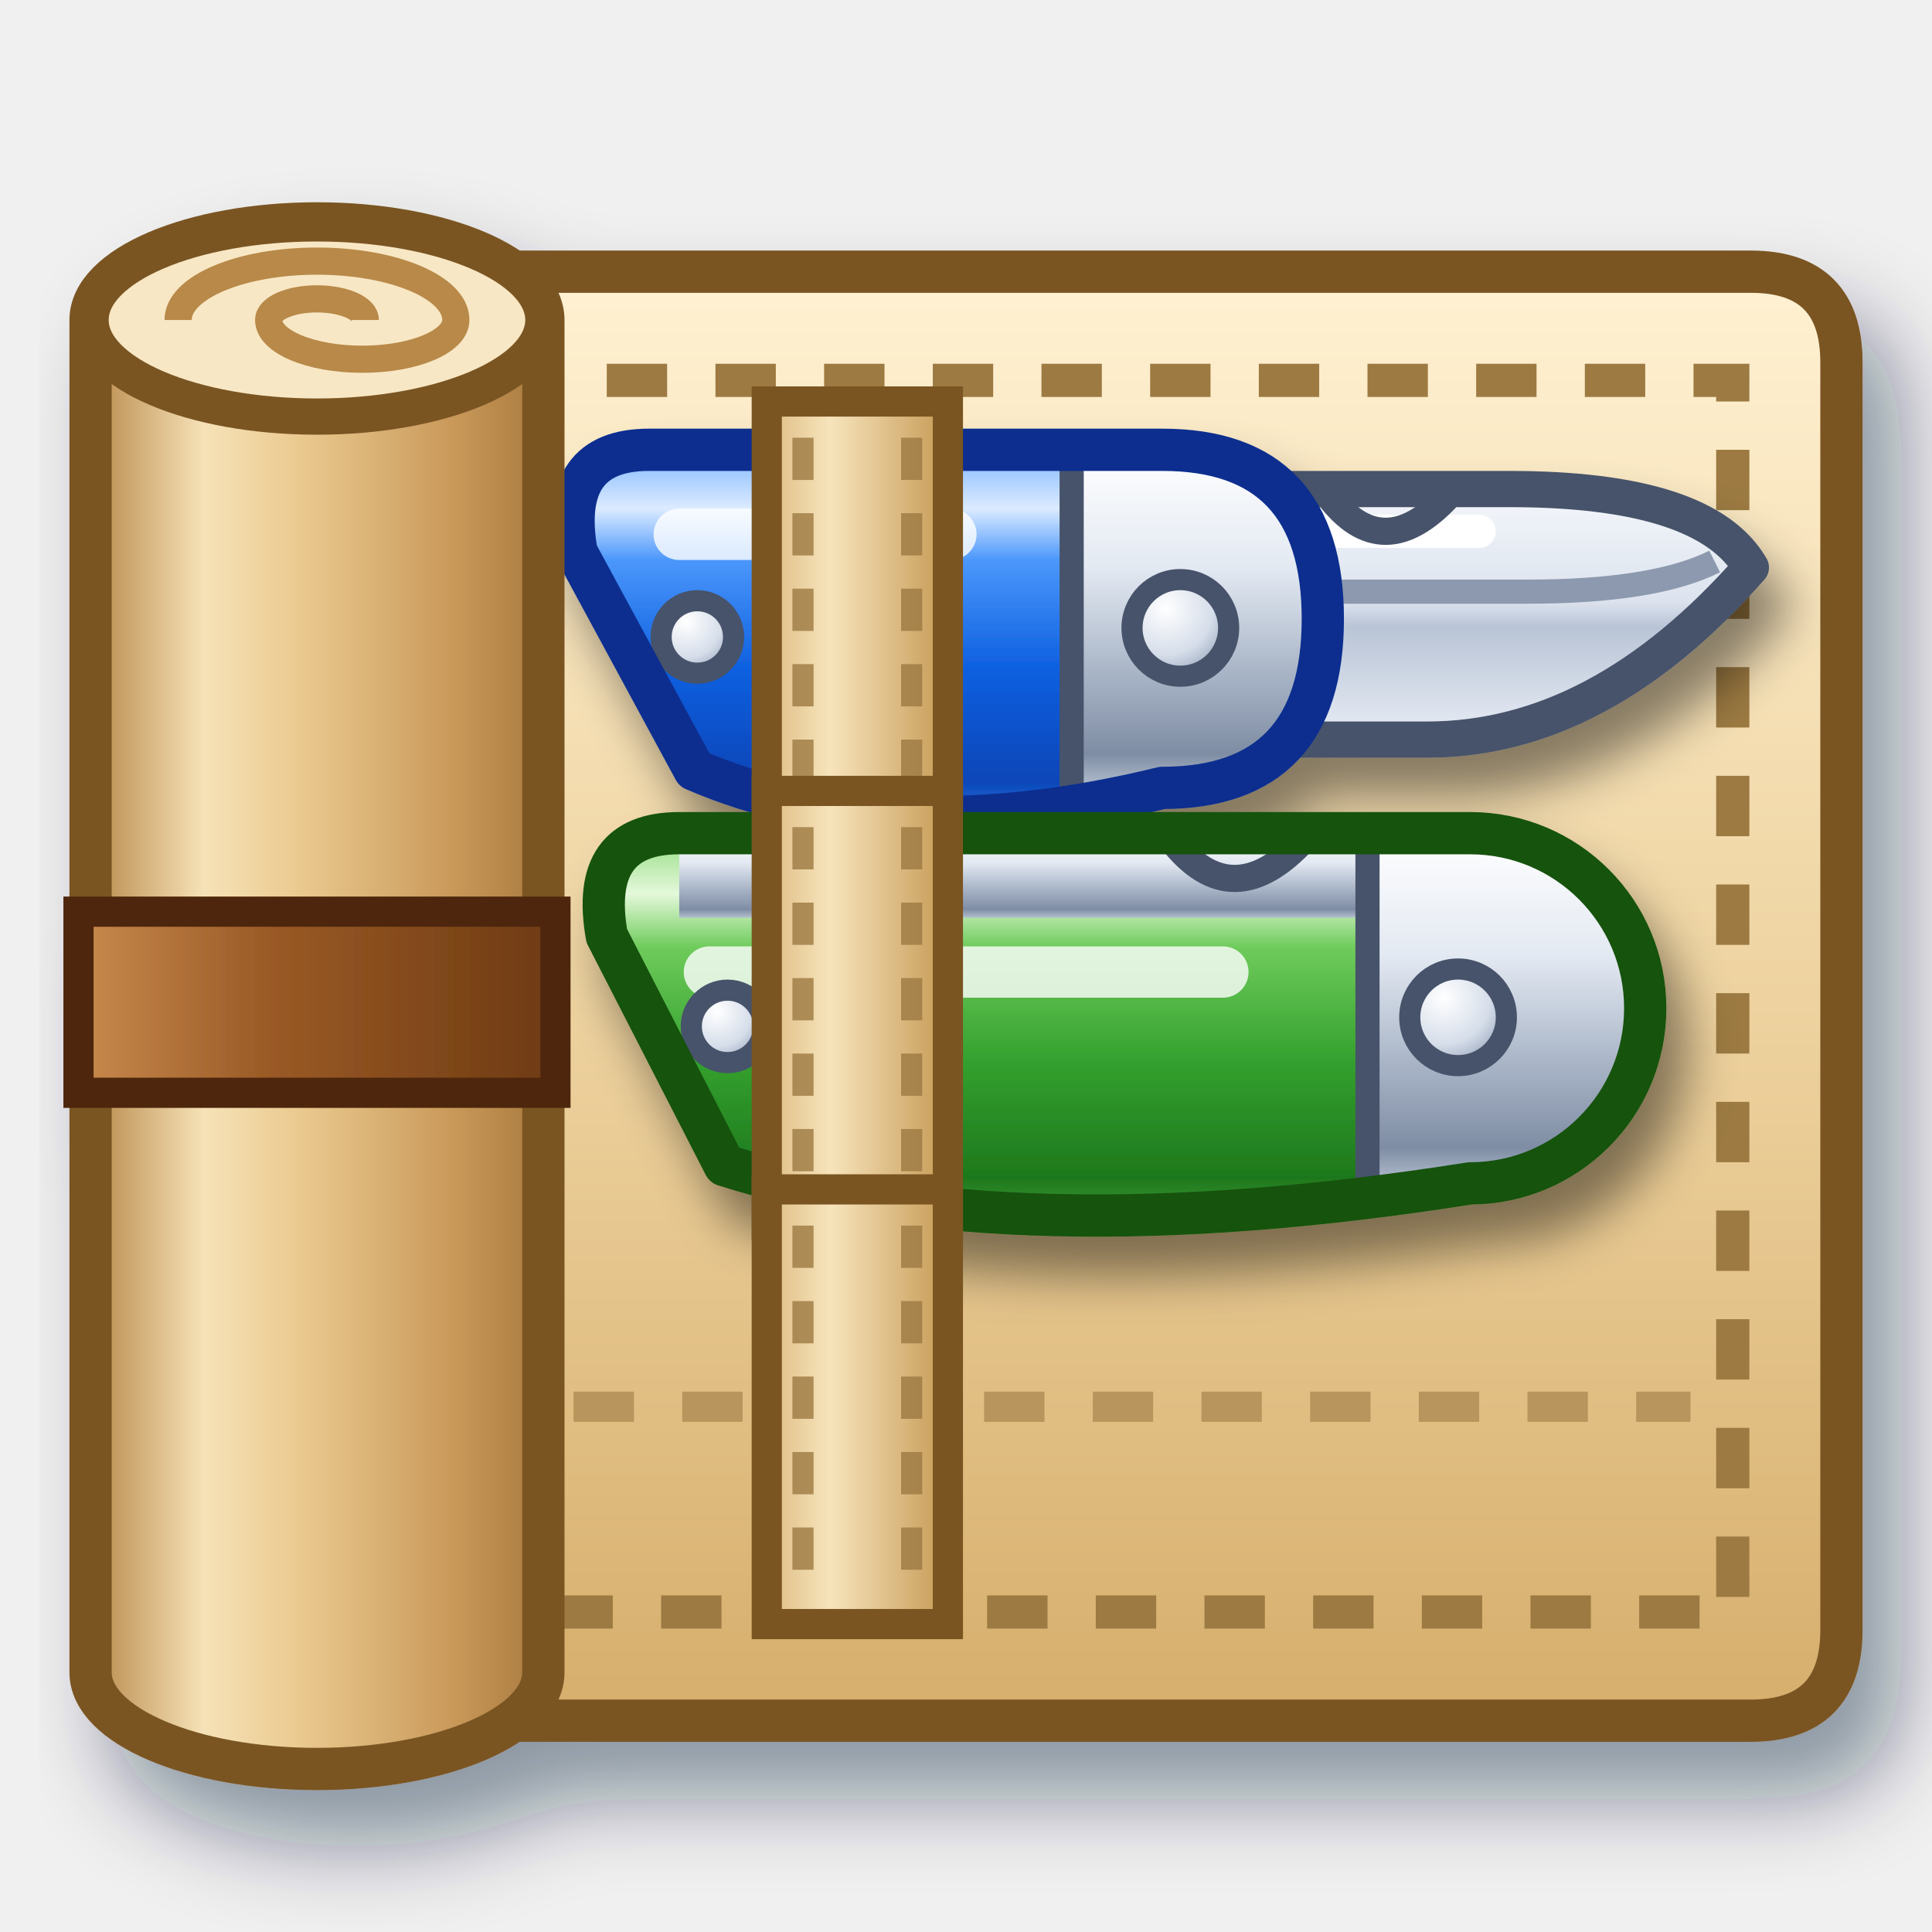
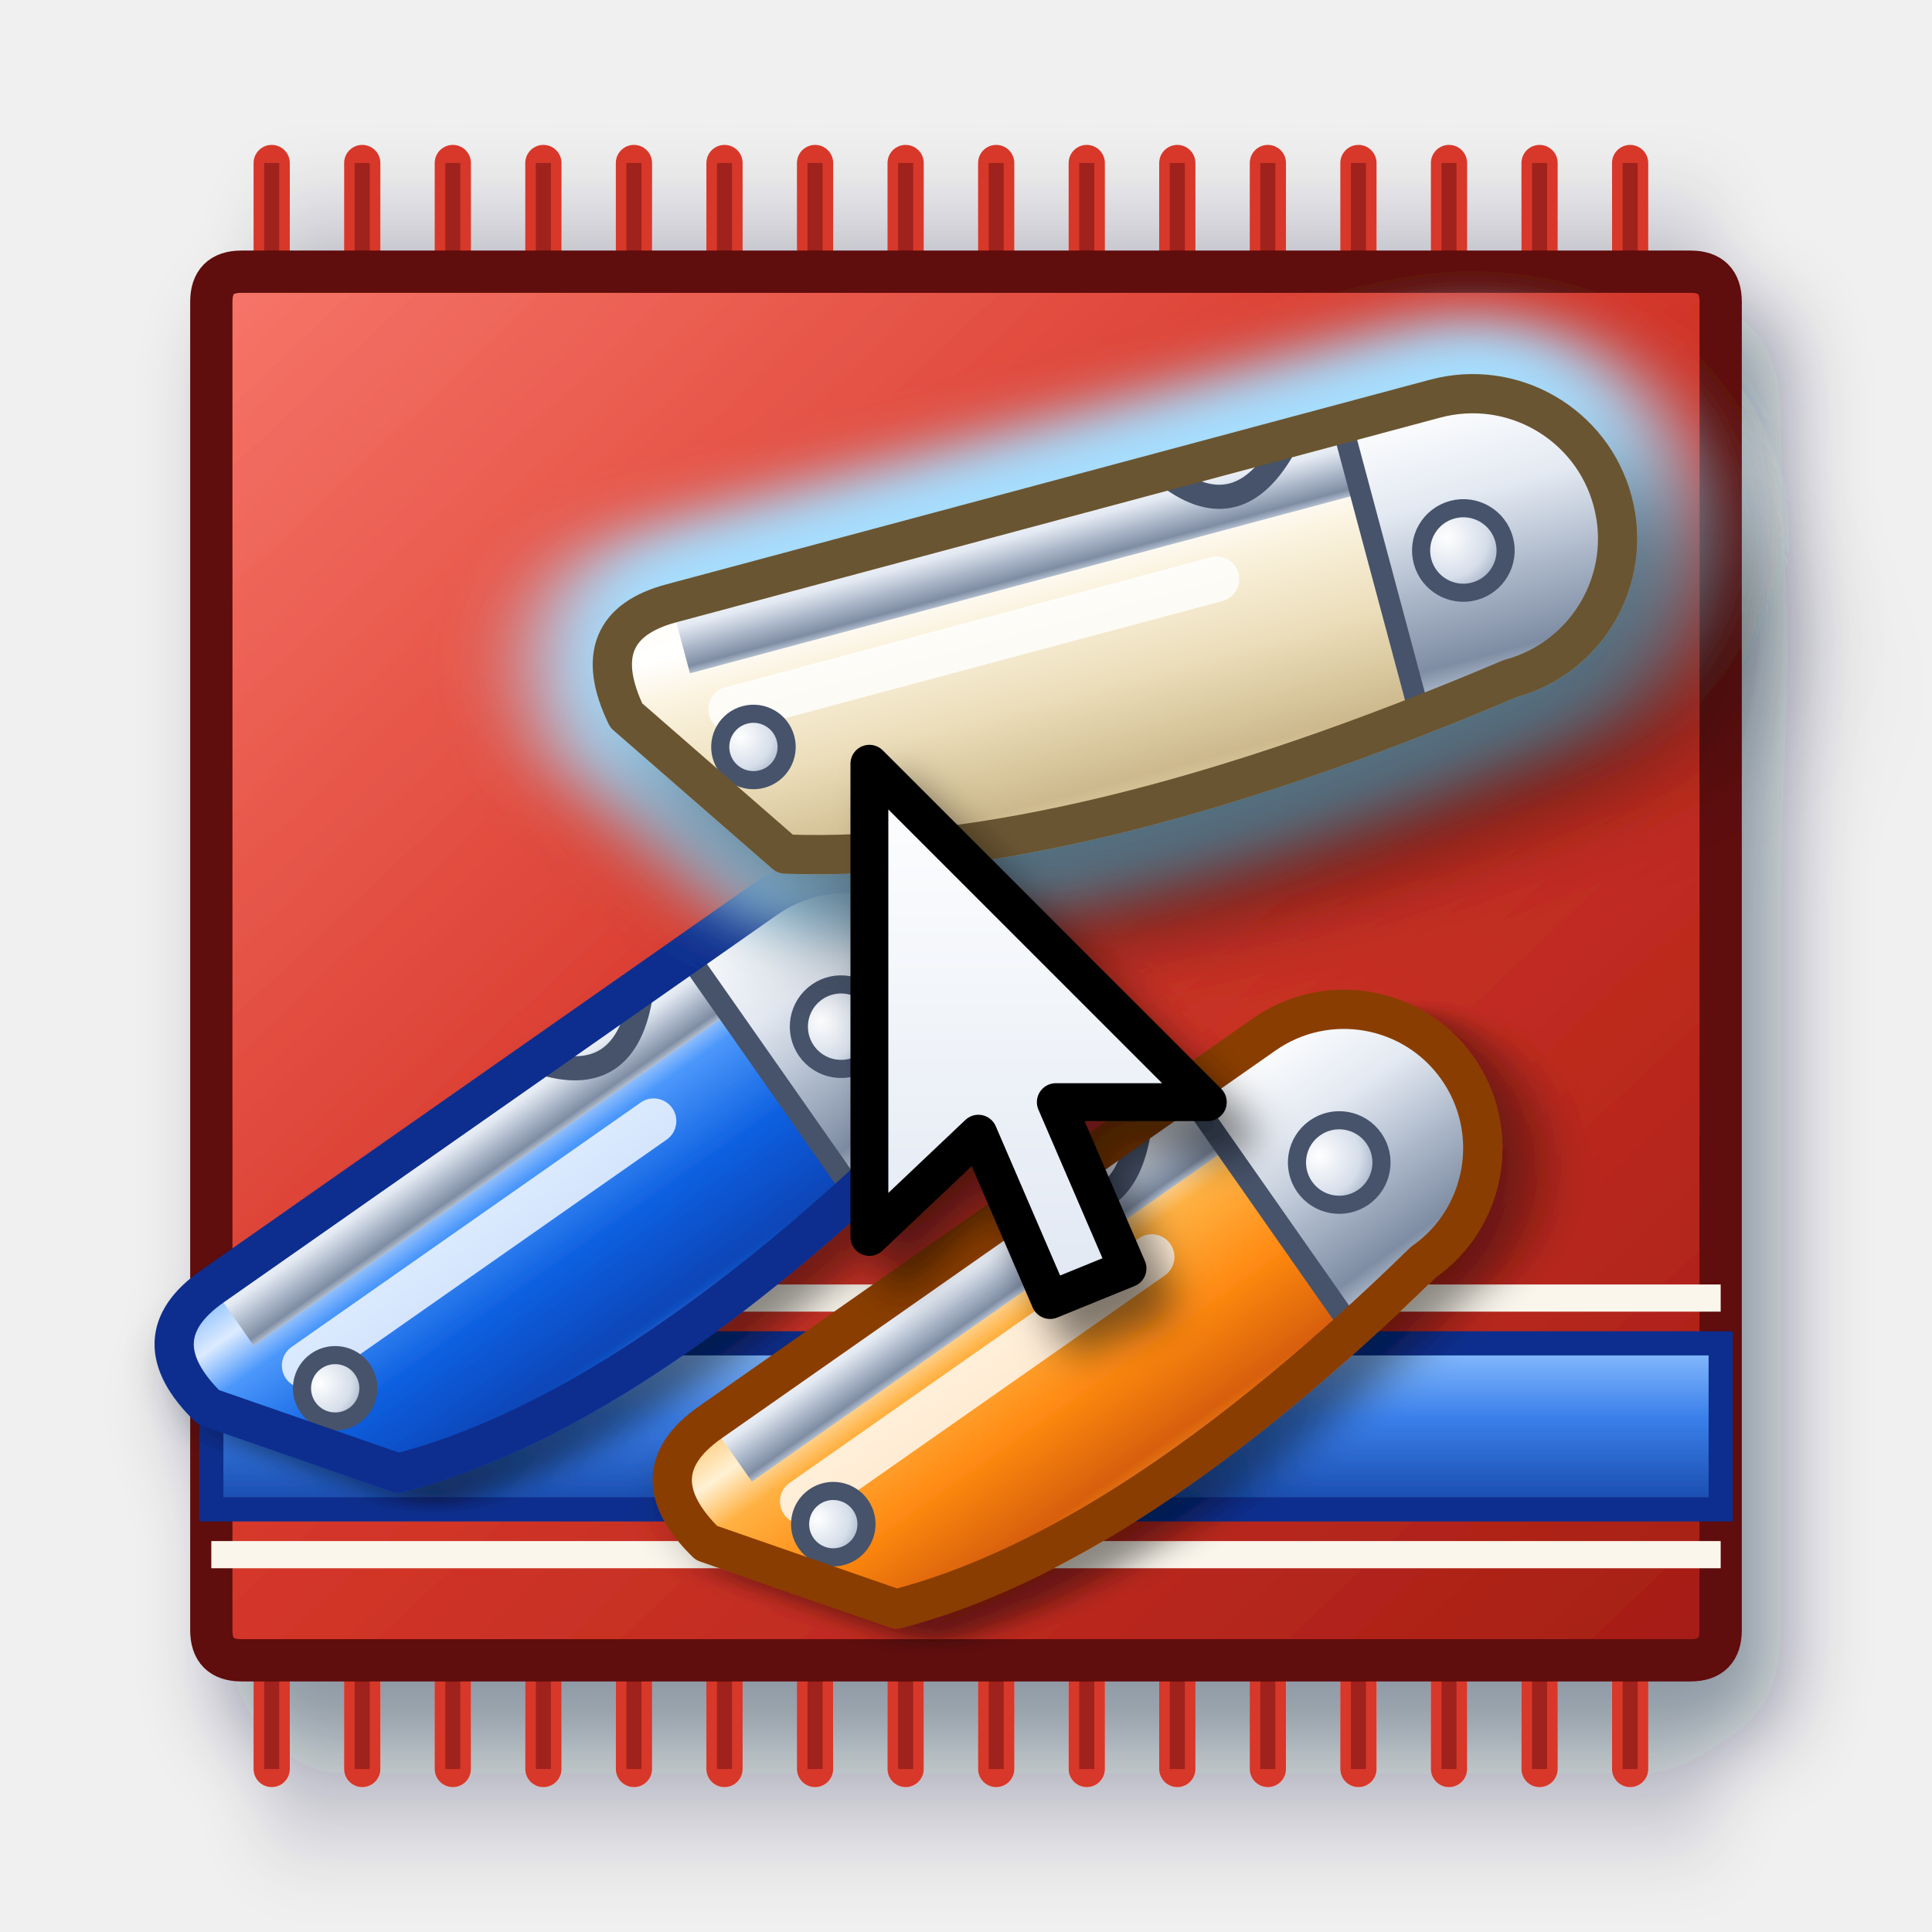
<svg xmlns="http://www.w3.org/2000/svg" viewBox="0 0 64 64" width="64" height="64">
  <defs>
-     <linearGradient id="pk1-blue" x1="0" y1="0" x2="0" y2="1">
+     <linearGradient id="pk1a-blue" x1="0" y1="0" x2="0" y2="1">
      <stop offset="0" stop-color="#7DB6FF" />
      <stop offset="0.16" stop-color="#DCEBFF" />
      <stop offset="0.3" stop-color="#4B97FB" />
      <stop offset="0.6" stop-color="#0D5FE0" />
      <stop offset="0.9" stop-color="#0846B8" />
      <stop offset="1" stop-color="#2C6FDB" />
    </linearGradient>
-     <linearGradient id="pk1-green" x1="0" y1="0" x2="0" y2="1">
+     <linearGradient id="pk1a-green" x1="0" y1="0" x2="0" y2="1">
      <stop offset="0" stop-color="#90DC7E" />
      <stop offset="0.16" stop-color="#E4F8DA" />
      <stop offset="0.3" stop-color="#6ECB5B" />
      <stop offset="0.6" stop-color="#33A02E" />
      <stop offset="0.9" stop-color="#1E781C" />
      <stop offset="1" stop-color="#3F9A36" />
    </linearGradient>
-     <linearGradient id="pk1-amber" x1="0" y1="0" x2="0" y2="1">
+     <linearGradient id="pk1a-amber" x1="0" y1="0" x2="0" y2="1">
      <stop offset="0" stop-color="#FFC66E" />
      <stop offset="0.16" stop-color="#FFF1D4" />
      <stop offset="0.3" stop-color="#FFB142" />
      <stop offset="0.6" stop-color="#FF8A12" />
      <stop offset="0.9" stop-color="#D85F09" />
      <stop offset="1" stop-color="#EE8A2A" />
    </linearGradient>
-     <linearGradient id="pk1-steel" x1="0" y1="0" x2="0" y2="1">
+     <linearGradient id="pk1a-ivory" x1="0" y1="0" x2="0" y2="1">
+       <stop offset="0" stop-color="#FFFDF6" />
+       <stop offset="0.16" stop-color="#FFFFFF" />
+       <stop offset="0.3" stop-color="#FBF3DF" />
+       <stop offset="0.6" stop-color="#EBDDB9" />
+       <stop offset="0.9" stop-color="#CDB98D" />
+       <stop offset="1" stop-color="#DDCDA5" />
+     </linearGradient>
+     <linearGradient id="pk1a-steel" x1="0" y1="0" x2="0" y2="1">
      <stop offset="0" stop-color="#FFFFFF" />
      <stop offset="0.35" stop-color="#E3E9F2" />
      <stop offset="0.65" stop-color="#AAB6C8" />
      <stop offset="0.9" stop-color="#7F8DA4" />
      <stop offset="1" stop-color="#B3BFCF" />
    </linearGradient>
-     <linearGradient id="pk1-blade" x1="0" y1="0" x2="0" y2="1">
+     <linearGradient id="pk1a-blade" x1="0" y1="0" x2="0" y2="1">
      <stop offset="0" stop-color="#F4F7FB" />
      <stop offset="0.45" stop-color="#DCE3EE" />
      <stop offset="0.55" stop-color="#B9C4D6" />
      <stop offset="1" stop-color="#E9EEF6" />
    </linearGradient>
-     <radialGradient id="pk1-pin" cx=".35" cy=".3" r=".8">
+     <radialGradient id="pk1a-pin" cx=".35" cy=".3" r=".8">
      <stop offset="0" stop-color="#FFFFFF" />
      <stop offset="0.6" stop-color="#D6DEEA" />
      <stop offset="1" stop-color="#8C9BB4" />
    </radialGradient>
-     <filter id="pk1-shadow" x="-25%" y="-25%" width="150%" height="150%">
+     <linearGradient id="pk1a-cloth" x1="0" y1="0" x2="1" y2="1">
+       <stop offset="0" stop-color="#F7766A" />
+       <stop offset="0.45" stop-color="#D7382B" />
+       <stop offset="1" stop-color="#A41D14" />
+     </linearGradient>
+     <radialGradient id="pk1a-sheen" cx=".3" cy=".25" r=".7">
+       <stop offset="0" stop-color="#FFFFFF" />
+       <stop offset="1" stop-color="#FFFFFF" />
+     </radialGradient>
+     <linearGradient id="pk1a-stripe" x1="0" y1="0" x2="0" y2="1">
+       <stop offset="0" stop-color="#8CC0FF" />
+       <stop offset="0.45" stop-color="#3A7FEA" />
+       <stop offset="1" stop-color="#1748A8" />
+     </linearGradient>
+     <linearGradient id="pk1a-stripev" x1="0" y1="0" x2="1" y2="0">
+       <stop offset="0" stop-color="#8CC0FF" />
+       <stop offset="0.45" stop-color="#3A7FEA" />
+       <stop offset="1" stop-color="#1748A8" />
+     </linearGradient>
+     <linearGradient id="pk1a-cur" x1="0" y1="0" x2="0" y2="1">
+       <stop offset="0" stop-color="#FFFFFF" />
+       <stop offset="1" stop-color="#E1E8F3" />
+     </linearGradient>
+     <filter id="pk1a-shadow" x="-25%" y="-25%" width="150%" height="150%">
      <feDropShadow dx="1.3" dy="1.9" stdDeviation="1.4" flood-color="#06143A" flood-opacity=".42" />
    </filter>
-     <filter id="pk1-ks" x="-20%" y="-40%" width="140%" height="180%">
-       <feDropShadow dx=".7" dy="1.3" stdDeviation=".8" flood-color="#000" flood-opacity=".45" />
+     <filter id="pk1a-ks" x="-20%" y="-40%" width="140%" height="180%">
+       <feDropShadow dx=".6" dy="1.1" stdDeviation=".7" flood-color="#000" flood-opacity=".45" />
    </filter>
-     <linearGradient id="pk1-canvas" x1="0" y1="0" x2="0" y2="1">
-       <stop offset="0" stop-color="#FFF1D2" />
-       <stop offset="0.5" stop-color="#EED3A0" />
-       <stop offset="1" stop-color="#D6AE6C" />
-     </linearGradient>
-     <linearGradient id="pk1-roll" x1="0" y1="0" x2="1" y2="0">
-       <stop offset="0" stop-color="#B8894A" />
-       <stop offset="0.25" stop-color="#F6E2B8" />
-       <stop offset="0.45" stop-color="#EBCB91" />
-       <stop offset="0.8" stop-color="#C9995A" />
-       <stop offset="1" stop-color="#A97A3E" />
-     </linearGradient>
-     <linearGradient id="pk1-strap" x1="0" y1="0" x2="1" y2="0">
-       <stop offset="0" stop-color="#C98A4E" />
-       <stop offset="0.4" stop-color="#9A5A26" />
-       <stop offset="1" stop-color="#6E3A12" />
-     </linearGradient>
-     <linearGradient id="pk1-loop" x1="0" y1="0" x2="1" y2="0">
-       <stop offset="0" stop-color="#DDBB80" />
-       <stop offset="0.35" stop-color="#F7E4BC" />
-       <stop offset="1" stop-color="#C69A55" />
-     </linearGradient>
+     <filter id="pk1a-lift" x="-30%" y="-60%" width="160%" height="240%">
+       <feDropShadow dx="1.8" dy="3.6" stdDeviation="1.9" flood-color="#000" flood-opacity=".5" />
+     </filter>
+     <filter id="pk1a-glow" x="-30%" y="-60%" width="160%" height="220%">
+       <feGaussianBlur stdDeviation="1.2" />
+     </filter>
+     <filter id="pk1a-cs" x="-40%" y="-30%" width="200%" height="170%">
+       <feDropShadow dx="1" dy="1.2" stdDeviation=".7" flood-color="#000" flood-opacity=".5" />
+     </filter>
  </defs>
-   <g filter="url(#pk1-shadow)">
-     <path d="M12 9H58Q61 9 61 12V54Q61 57 58 57H12Z" fill="url(#pk1-canvas)" stroke="#7A5524" stroke-width="1.4" stroke-linejoin="round" />
-     <path d="M16.5 12.6H57.4V53.4H16.5" fill="none" stroke="#9C7A42" stroke-width="1.1" stroke-dasharray="2 1.6" />
-     <path d="M19 46.6H24.6M32.6 46.6H56" stroke="#9C7A42" stroke-opacity=".6" stroke-width="1" stroke-dasharray="2 1.6" />
-     <g transform="translate(38.5 20.5) rotate(0)">
-       <g filter="url(#pk1-ks)">
-         <path d="M0 -4.3H11.5Q18 -4.3 19.5 -1.7Q14.5 4 8.78 4H0Z" fill="url(#pk1-blade)" stroke="#46526A" stroke-width="1.2" stroke-linejoin="round" />
-         <path d="M3 -0.9H12.09Q16.3 -0.9 18.3 -1.9" fill="none" stroke="#8C99AE" stroke-width=".8" />
-         <path d="M3 -2.9H10.5" stroke="#fff" stroke-width="1.1" stroke-linecap="round" />
-         <path d="M5.5 -4.1q1.8 2.4 4 0" fill="none" stroke="#46526A" stroke-width=".9" />
-         <path d="M-17 -5.6H0Q5.32 -5.6 5.32 0Q5.32 5.6 0 5.6Q-9 7.8 -15.5 5L-19.4 -2.2Q-20 -5.6 -17 -5.6Z" fill="url(#pk1-blue)" />
-         <path d="M-16 -2.8H-7" stroke="#fff" stroke-opacity=".8" stroke-width="1.7" stroke-linecap="round" />
-         <path d="M-3 -5.6H0Q5.32 -5.6 5.32 0Q5.32 5.6 0 5.6H-3Z" fill="url(#pk1-steel)" />
-         <path d="M-3 -5.6V5.8" stroke="#46526A" stroke-width=".8" />
-         <circle cx="0.6" cy="0.3" r="1.6" fill="url(#pk1-pin)" stroke="#46526A" stroke-width=".7" />
-         <circle cx="-15.4" cy="0.6" r="1.2" fill="url(#pk1-pin)" stroke="#46526A" stroke-width=".7" />
-         <path d="M-17 -5.6H0Q5.32 -5.6 5.32 0Q5.32 5.6 0 5.6Q-9 7.8 -15.5 5L-19.4 -2.2Q-20 -5.6 -17 -5.6Z" fill="none" stroke="#0A2F8F" stroke-width="1.4" stroke-linejoin="round" />
+   <g filter="url(#pk1a-shadow)">
+     <path d="M9 9V5.4M9 55V58.6M12 9V5.4M12 55V58.6M15 9V5.4M15 55V58.6M18 9V5.4M18 55V58.6M21 9V5.4M21 55V58.6M24 9V5.4M24 55V58.6M27 9V5.4M27 55V58.6M30 9V5.4M30 55V58.6M33 9V5.4M33 55V58.6M36 9V5.4M36 55V58.6M39 9V5.4M39 55V58.6M42 9V5.4M42 55V58.6M45 9V5.4M45 55V58.6M48 9V5.4M48 55V58.6M51 9V5.4M51 55V58.6M54 9V5.4M54 55V58.6" stroke="#D7382B" stroke-width="1.2" stroke-linecap="round" />
+     <path d="M9 9V5.4M9 55V58.6M12 9V5.4M12 55V58.6M15 9V5.4M15 55V58.6M18 9V5.4M18 55V58.6M21 9V5.4M21 55V58.6M24 9V5.4M24 55V58.6M27 9V5.4M27 55V58.6M30 9V5.4M30 55V58.6M33 9V5.4M33 55V58.6M36 9V5.4M36 55V58.6M39 9V5.4M39 55V58.6M42 9V5.4M42 55V58.6M45 9V5.4M45 55V58.6M48 9V5.4M48 55V58.6M51 9V5.4M51 55V58.6M54 9V5.4M54 55V58.6" stroke="#5E0C08" stroke-opacity=".45" stroke-width=".5" />
+     <path d="M8 9H56Q57 9 57 10V54Q57 55 56 55H8Q7 55 7 54V10Q7 9 8 9Z" fill="url(#pk1a-cloth)" stroke="#5E0C08" stroke-width="1.4" stroke-linejoin="round" />
+     <rect x="7" y="44.5" width="50" height="5.5" fill="url(#pk1a-stripe)" stroke="#0A2F8F" stroke-width=".8" />
+     <path d="M7 43H57M7 51.5H57" stroke="#FBF6EC" stroke-width=".9" />
+     <g transform="translate(19.5 39.5) rotate(-35)">
+       <g filter="url(#pk1a-ks)">
+         <path d="M-12 -4.6H10.4A4.6 4.6 0 0 1 10.4 4.6Q-3 6.8 -10.5 4L-14.4 -1.4Q-15 -4.6 -12 -4.6Z" fill="url(#pk1a-blue)" />
+         <rect x="-12" y="-4.6" width="19.2" height="2.4" fill="url(#pk1a-steel)" />
+         <path d="M1.2 -4.4q1.8 2.3 4 0" fill="none" stroke="#46526A" stroke-width=".8" />
+         <path d="M-11 -0.7H3.12" stroke="#fff" stroke-opacity=".8" stroke-width="1.5" stroke-linecap="round" />
+         <path d="M7.2 -4.6H10.4A4.6 4.6 0 0 1 10.4 4.6H7.2Z" fill="url(#pk1a-steel)" />
+         <path d="M7.2 -4.6V4.9" stroke="#46526A" stroke-width=".7" />
+         <circle cx="10" cy="0.3" r="1.4" fill="url(#pk1a-pin)" stroke="#46526A" stroke-width=".6" />
+         <circle cx="-10.6" cy="0.5" r="1.1" fill="url(#pk1a-pin)" stroke="#46526A" stroke-width=".6" />
+         <path d="M-12 -4.6H10.4A4.6 4.6 0 0 1 10.4 4.6Q-3 6.8 -10.5 4L-14.4 -1.4Q-15 -4.6 -12 -4.6Z" fill="none" stroke="#0A2F8F" stroke-width="1.3" stroke-linejoin="round" />
      </g>
    </g>
-     <path d="M25.4 13.3H31.4V27.7H25.4Z" fill="url(#pk1-loop)" stroke="#7A5524" stroke-width="1" />
-     <path d="M26.6 14.5V26.5M30.2 14.5V26.5" stroke="#9C7A42" stroke-opacity=".8" stroke-width=".7" stroke-dasharray="1.4 1.1" />
-     <g transform="translate(37 33.4) rotate(0)">
-       <g filter="url(#pk1-ks)">
-         <path d="M-14.5 -5.8H11.7A5.8 5.8 0 0 1 11.7 5.8Q-3.5 8.2 -13 5.2L-16.9 -2.4Q-17.5 -5.8 -14.5 -5.8Z" fill="url(#pk1-green)" />
-         <rect x="-14.5" y="-5.8" width="22.8" height="2.8" fill="url(#pk1-steel)" />
-         <path d="M1.8 -5.6q2 2.6 4.4 0" fill="none" stroke="#46526A" stroke-width=".9" />
-         <path d="M-13.5 -1.2H3.51" stroke="#fff" stroke-opacity=".8" stroke-width="1.7" stroke-linecap="round" />
-         <path d="M8.3 -5.8H11.7A5.8 5.8 0 0 1 11.7 5.8H8.3Z" fill="url(#pk1-steel)" />
-         <path d="M8.3 -5.8V6.1" stroke="#46526A" stroke-width=".8" />
-         <circle cx="11.3" cy="0.3" r="1.6" fill="url(#pk1-pin)" stroke="#46526A" stroke-width=".7" />
-         <circle cx="-12.9" cy="0.6" r="1.2" fill="url(#pk1-pin)" stroke="#46526A" stroke-width=".7" />
-         <path d="M-14.5 -5.8H11.7A5.8 5.8 0 0 1 11.7 5.8Q-3.5 8.2 -13 5.2L-16.9 -2.4Q-17.5 -5.8 -14.5 -5.8Z" fill="none" stroke="#17520F" stroke-width="1.4" stroke-linejoin="round" />
+     <g transform="translate(36 44) rotate(-35)">
+       <g filter="url(#pk1a-ks)">
+         <path d="M-12 -4.6H10.4A4.6 4.6 0 0 1 10.4 4.6Q-3 6.8 -10.5 4L-14.4 -1.4Q-15 -4.6 -12 -4.6Z" fill="url(#pk1a-amber)" />
+         <rect x="-12" y="-4.6" width="19.2" height="2.4" fill="url(#pk1a-steel)" />
+         <path d="M1.2 -4.4q1.8 2.3 4 0" fill="none" stroke="#46526A" stroke-width=".8" />
+         <path d="M-11 -0.7H3.12" stroke="#fff" stroke-opacity=".8" stroke-width="1.5" stroke-linecap="round" />
+         <path d="M7.2 -4.6H10.4A4.6 4.6 0 0 1 10.4 4.6H7.2Z" fill="url(#pk1a-steel)" />
+         <path d="M7.2 -4.6V4.9" stroke="#46526A" stroke-width=".7" />
+         <circle cx="10" cy="0.3" r="1.4" fill="url(#pk1a-pin)" stroke="#46526A" stroke-width=".6" />
+         <circle cx="-10.6" cy="0.5" r="1.1" fill="url(#pk1a-pin)" stroke="#46526A" stroke-width=".6" />
+         <path d="M-12 -4.6H10.4A4.6 4.6 0 0 1 10.4 4.6Q-3 6.8 -10.5 4L-14.4 -1.4Q-15 -4.6 -12 -4.6Z" fill="none" stroke="#8A3C00" stroke-width="1.3" stroke-linejoin="round" />
      </g>
    </g>
-     <path d="M25.4 26.2H31.4V40.6H25.4Z" fill="url(#pk1-loop)" stroke="#7A5524" stroke-width="1" />
-     <path d="M26.6 27.4V39.4M30.2 27.4V39.4" stroke="#9C7A42" stroke-opacity=".8" stroke-width=".7" stroke-dasharray="1.4 1.1" />
-     <path d="M25.4 39.4H31.4V53.8H25.4Z" fill="url(#pk1-loop)" stroke="#7A5524" stroke-width="1" />
-     <path d="M26.6 40.6V52.6M30.2 40.6V52.6" stroke="#9C7A42" stroke-opacity=".8" stroke-width=".7" stroke-dasharray="1.4 1.1" />
-     <path d="M3 10.6A7.5 3.2 0 0 1 18 10.6V55.4A7.5 3.2 0 0 1 3 55.4Z" fill="url(#pk1-roll)" stroke="#7A5524" stroke-width="1.4" stroke-linejoin="round" />
-     <ellipse cx="10.5" cy="10.6" rx="7.5" ry="3.2" fill="#F8E7C4" stroke="#7A5524" stroke-width="1.2" />
-     <path d="M10.5 10.6m-4.6 0a4.6 1.95 0 1 1 9.2 0a3.1 1.3 0 1 1 -6.2 0a1.6 .7 0 1 1 3.2 0" fill="none" stroke="#B8894A" stroke-width=".9" />
-     <path d="M2.6 30.2H18.4V36.2H2.6Z" fill="url(#pk1-strap)" stroke="#4E2708" stroke-width="1" />
+     <g transform="translate(37 21) rotate(-15)">
+       <g filter="url(#pk1a-glow)">
+         <path d="M-14 -4.8H12.2A4.8 4.8 0 0 1 12.2 4.8Q-3.4 7 -12.5 4.2L-16.4 -1.6Q-17 -4.8 -14 -4.8Z" fill="#A6DEFF" stroke="#A6DEFF" stroke-width="5.2" stroke-linejoin="round" />
+       </g>
+       <g filter="url(#pk1a-lift)">
+         <path d="M-14 -4.8H12.2A4.8 4.8 0 0 1 12.2 4.8Q-3.4 7 -12.5 4.2L-16.4 -1.6Q-17 -4.8 -14 -4.8Z" fill="url(#pk1a-ivory)" />
+         <rect x="-14" y="-4.8" width="23" height="2.4" fill="url(#pk1a-steel)" />
+         <path d="M3 -4.6q1.8 2.3 4 0" fill="none" stroke="#46526A" stroke-width=".8" />
+         <path d="M-13 -0.9H3.66" stroke="#fff" stroke-opacity=".8" stroke-width="1.5" stroke-linecap="round" />
+         <path d="M9 -4.8H12.2A4.8 4.8 0 0 1 12.2 4.8H9Z" fill="url(#pk1a-steel)" />
+         <path d="M9 -4.8V5.1" stroke="#46526A" stroke-width=".7" />
+         <circle cx="11.8" cy="0.3" r="1.4" fill="url(#pk1a-pin)" stroke="#46526A" stroke-width=".6" />
+         <circle cx="-12.6" cy="0.5" r="1.1" fill="url(#pk1a-pin)" stroke="#46526A" stroke-width=".6" />
+         <path d="M-14 -4.8H12.2A4.8 4.8 0 0 1 12.2 4.8Q-3.4 7 -12.5 4.2L-16.4 -1.6Q-17 -4.8 -14 -4.8Z" fill="none" stroke="#6B5530" stroke-width="1.3" stroke-linejoin="round" />
+       </g>
+     </g>
+     <g transform="translate(28.8 25.3) scale(0.95)" filter="url(#pk1a-cs)">
+       <path d="M0 0V16.5L3.8 12.9L6.3 18.7L9 17.6L6.5 11.8H11.8Z" fill="url(#pk1a-cur)" stroke="#000" stroke-width="1.32" stroke-linejoin="round" />
+     </g>
  </g>
</svg>
